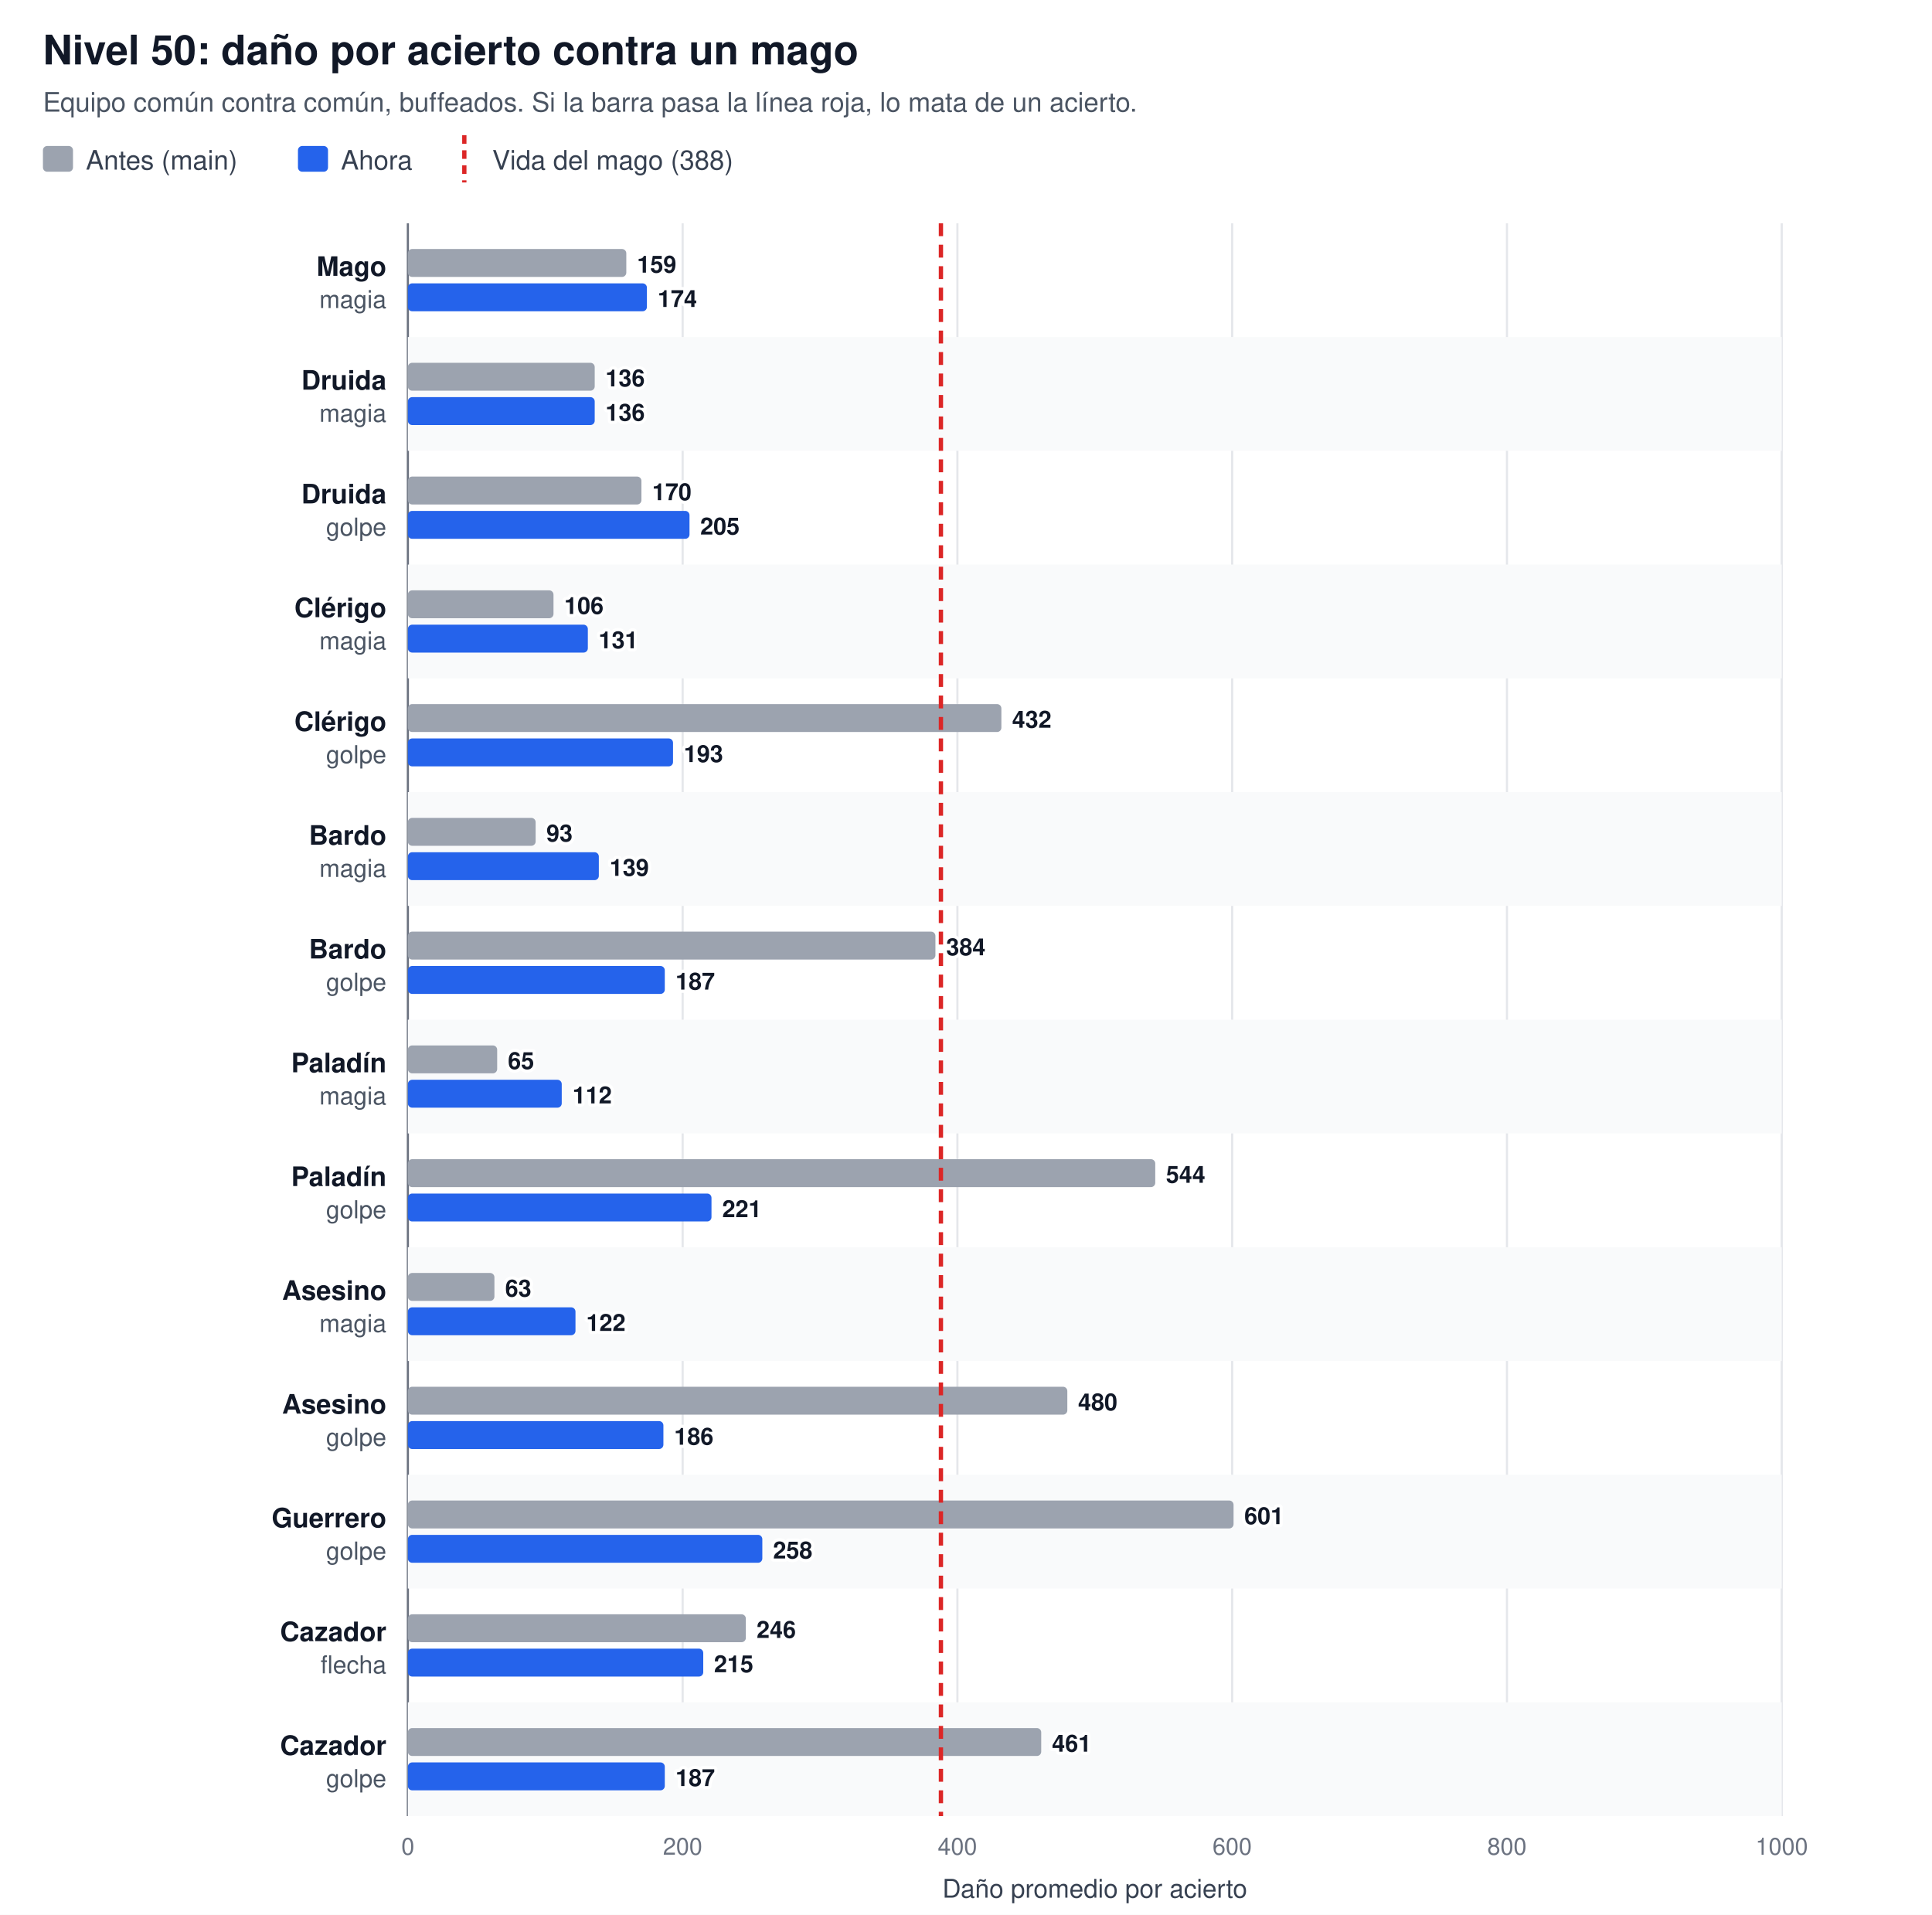
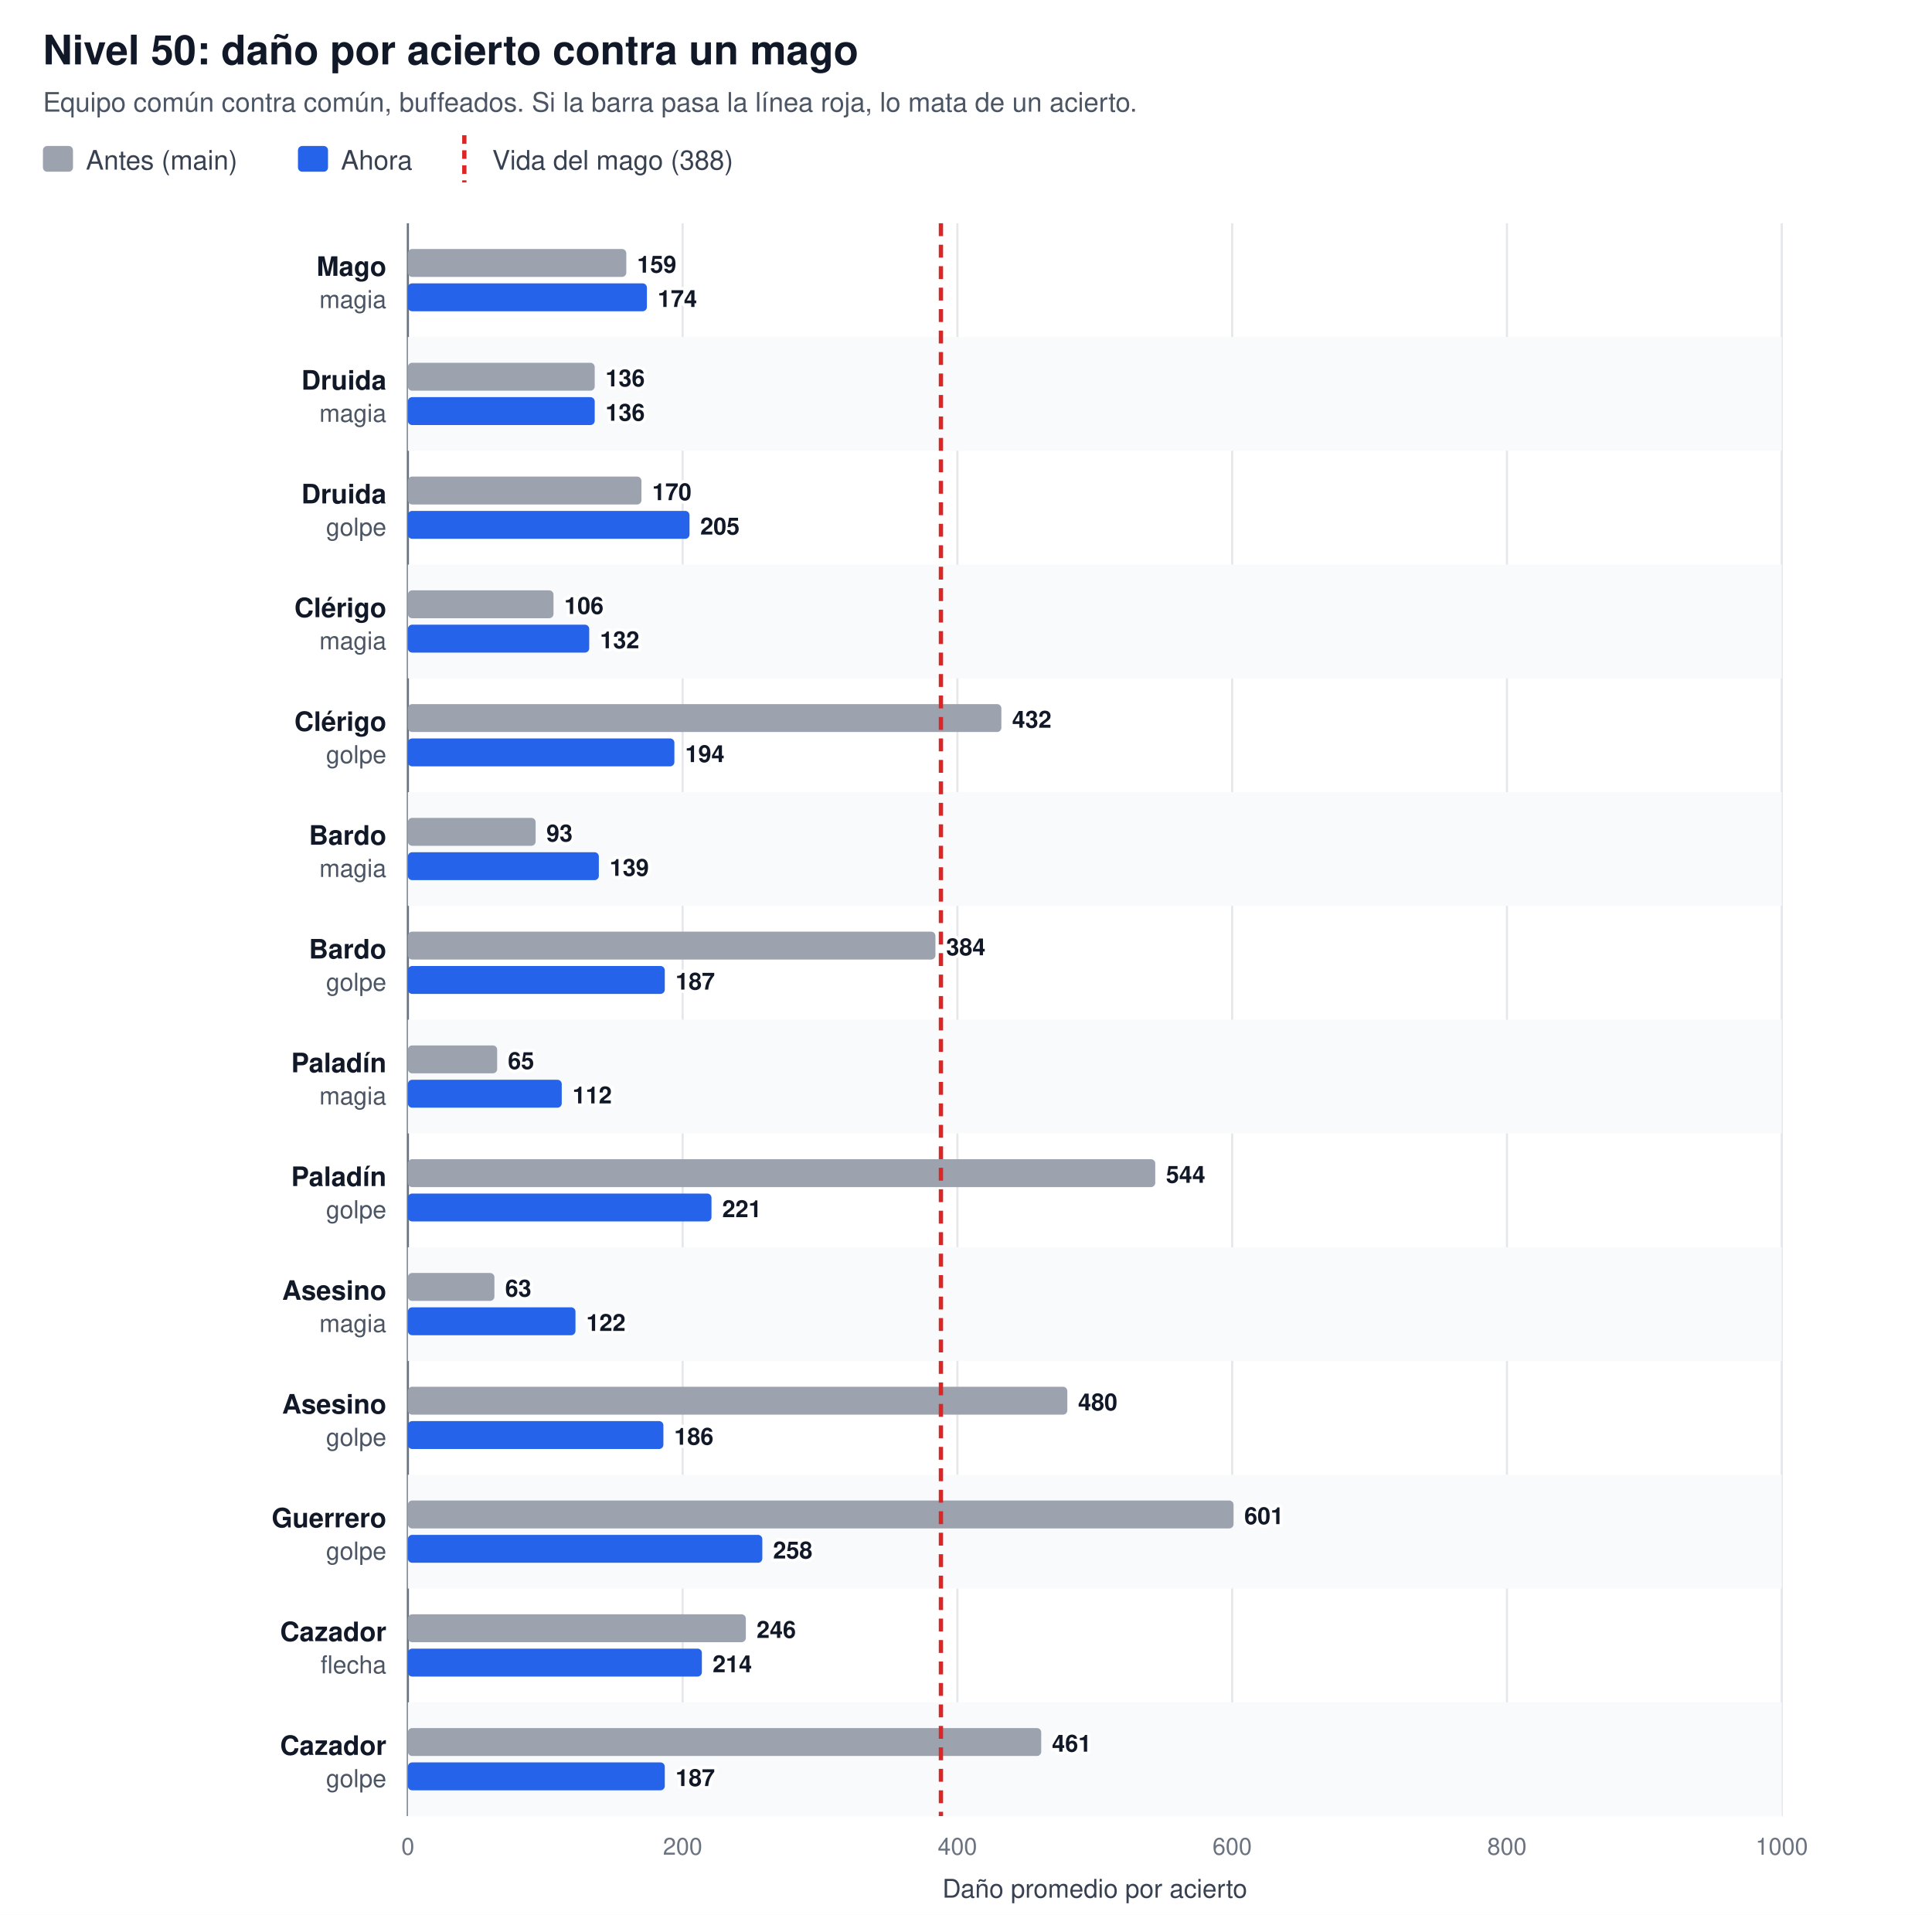
<svg xmlns="http://www.w3.org/2000/svg" width="900" height="892" viewBox="0 0 900 892" font-family="Helvetica, Arial, sans-serif">
  <rect width="100%" height="100%" fill="#ffffff" />
  <text x="20" y="30" font-size="19" font-weight="700" fill="#111827">Nivel 50: daño por acierto contra un mago</text>
  <text x="20" y="52" font-size="12.5" fill="#4b5563">Equipo común contra común, buffeados. Si la barra pasa la línea roja, lo mata de un acierto.</text>
  <rect x="20" y="68" width="14" height="12" fill="#9ca3af" rx="2" />
  <text x="40" y="79" font-size="12.5" fill="#374151">Antes (main)</text>
  <rect x="138.8" y="68" width="14" height="12" fill="#2563eb" rx="2" />
  <text x="158.8" y="79" font-size="12.5" fill="#374151">Ahora</text>
  <line x1="216.3" y1="63" x2="216.3" y2="85" stroke="#dc2626" stroke-width="2" stroke-dasharray="4 3" />
  <text x="229.3" y="79" font-size="12.5" fill="#374151">Vida del mago (388)</text>
  <line x1="190" y1="104" x2="190" y2="846" stroke="#6b7280" stroke-width="1" />
  <text x="190" y="864" font-size="11" text-anchor="middle" fill="#6b7280">0</text>
  <line x1="318" y1="104" x2="318" y2="846" stroke="#e5e7eb" stroke-width="1" />
  <text x="318" y="864" font-size="11" text-anchor="middle" fill="#6b7280">200</text>
  <line x1="446" y1="104" x2="446" y2="846" stroke="#e5e7eb" stroke-width="1" />
  <text x="446" y="864" font-size="11" text-anchor="middle" fill="#6b7280">400</text>
  <line x1="574" y1="104" x2="574" y2="846" stroke="#e5e7eb" stroke-width="1" />
  <text x="574" y="864" font-size="11" text-anchor="middle" fill="#6b7280">600</text>
  <line x1="702" y1="104" x2="702" y2="846" stroke="#e5e7eb" stroke-width="1" />
  <text x="702" y="864" font-size="11" text-anchor="middle" fill="#6b7280">800</text>
  <line x1="830" y1="104" x2="830" y2="846" stroke="#e5e7eb" stroke-width="1" />
  <text x="830" y="864" font-size="11" text-anchor="middle" fill="#6b7280">1000</text>
  <text x="510" y="884" font-size="12" text-anchor="middle" fill="#374151">Daño promedio por acierto</text>
  <text x="180" y="128.5" font-size="12.5" font-weight="600" text-anchor="end" fill="#111827">Mago</text>
  <text x="180" y="143.5" font-size="11.5" text-anchor="end" fill="#4b5563">magia</text>
  <rect x="190" y="116" width="101.76" height="13" fill="#9ca3af" rx="2" />
  <rect x="190" y="132" width="111.36" height="13" fill="#2563eb" rx="2" />
  <text x="296.76" y="127" font-size="11" font-weight="600" fill="#111827" paint-order="stroke" stroke="#ffffff" stroke-width="3" stroke-linejoin="round">159</text>
  <text x="306.36" y="143" font-size="11" font-weight="600" fill="#111827" paint-order="stroke" stroke="#ffffff" stroke-width="3" stroke-linejoin="round">174</text>
  <rect x="190" y="157" width="640" height="53" fill="#f9fafb" />
  <text x="180" y="181.5" font-size="12.5" font-weight="600" text-anchor="end" fill="#111827">Druida</text>
  <text x="180" y="196.5" font-size="11.5" text-anchor="end" fill="#4b5563">magia</text>
  <rect x="190" y="169" width="87.04" height="13" fill="#9ca3af" rx="2" />
  <rect x="190" y="185" width="87.04" height="13" fill="#2563eb" rx="2" />
  <text x="282.04" y="180" font-size="11" font-weight="600" fill="#111827" paint-order="stroke" stroke="#ffffff" stroke-width="3" stroke-linejoin="round">136</text>
  <text x="282.04" y="196" font-size="11" font-weight="600" fill="#111827" paint-order="stroke" stroke="#ffffff" stroke-width="3" stroke-linejoin="round">136</text>
  <text x="180" y="234.5" font-size="12.5" font-weight="600" text-anchor="end" fill="#111827">Druida</text>
  <text x="180" y="249.5" font-size="11.5" text-anchor="end" fill="#4b5563">golpe</text>
  <rect x="190" y="222" width="108.8" height="13" fill="#9ca3af" rx="2" />
  <rect x="190" y="238" width="131.2" height="13" fill="#2563eb" rx="2" />
  <text x="303.8" y="233" font-size="11" font-weight="600" fill="#111827" paint-order="stroke" stroke="#ffffff" stroke-width="3" stroke-linejoin="round">170</text>
  <text x="326.2" y="249" font-size="11" font-weight="600" fill="#111827" paint-order="stroke" stroke="#ffffff" stroke-width="3" stroke-linejoin="round">205</text>
  <rect x="190" y="263" width="640" height="53" fill="#f9fafb" />
  <text x="180" y="287.5" font-size="12.5" font-weight="600" text-anchor="end" fill="#111827">Clérigo</text>
  <text x="180" y="302.5" font-size="11.5" text-anchor="end" fill="#4b5563">magia</text>
  <rect x="190" y="275" width="67.84" height="13" fill="#9ca3af" rx="2" />
-   <rect x="190" y="291" width="83.84" height="13" fill="#2563eb" rx="2" />
+   <rect x="190" y="291" width="84.48" height="13" fill="#2563eb" rx="2" />
  <text x="262.84" y="286" font-size="11" font-weight="600" fill="#111827" paint-order="stroke" stroke="#ffffff" stroke-width="3" stroke-linejoin="round">106</text>
-   <text x="278.84" y="302" font-size="11" font-weight="600" fill="#111827" paint-order="stroke" stroke="#ffffff" stroke-width="3" stroke-linejoin="round">131</text>
+   <text x="279.48" y="302" font-size="11" font-weight="600" fill="#111827" paint-order="stroke" stroke="#ffffff" stroke-width="3" stroke-linejoin="round">132</text>
  <text x="180" y="340.5" font-size="12.5" font-weight="600" text-anchor="end" fill="#111827">Clérigo</text>
  <text x="180" y="355.5" font-size="11.5" text-anchor="end" fill="#4b5563">golpe</text>
  <rect x="190" y="328" width="276.48" height="13" fill="#9ca3af" rx="2" />
-   <rect x="190" y="344" width="123.52" height="13" fill="#2563eb" rx="2" />
+   <rect x="190" y="344" width="124.16" height="13" fill="#2563eb" rx="2" />
  <text x="471.48" y="339" font-size="11" font-weight="600" fill="#111827" paint-order="stroke" stroke="#ffffff" stroke-width="3" stroke-linejoin="round">432</text>
-   <text x="318.52" y="355" font-size="11" font-weight="600" fill="#111827" paint-order="stroke" stroke="#ffffff" stroke-width="3" stroke-linejoin="round">193</text>
+   <text x="319.16" y="355" font-size="11" font-weight="600" fill="#111827" paint-order="stroke" stroke="#ffffff" stroke-width="3" stroke-linejoin="round">194</text>
  <rect x="190" y="369" width="640" height="53" fill="#f9fafb" />
  <text x="180" y="393.5" font-size="12.5" font-weight="600" text-anchor="end" fill="#111827">Bardo</text>
  <text x="180" y="408.5" font-size="11.5" text-anchor="end" fill="#4b5563">magia</text>
  <rect x="190" y="381" width="59.52" height="13" fill="#9ca3af" rx="2" />
  <rect x="190" y="397" width="88.96" height="13" fill="#2563eb" rx="2" />
  <text x="254.52" y="392" font-size="11" font-weight="600" fill="#111827" paint-order="stroke" stroke="#ffffff" stroke-width="3" stroke-linejoin="round">93</text>
  <text x="283.96" y="408" font-size="11" font-weight="600" fill="#111827" paint-order="stroke" stroke="#ffffff" stroke-width="3" stroke-linejoin="round">139</text>
  <text x="180" y="446.5" font-size="12.5" font-weight="600" text-anchor="end" fill="#111827">Bardo</text>
  <text x="180" y="461.5" font-size="11.5" text-anchor="end" fill="#4b5563">golpe</text>
  <rect x="190" y="434" width="245.76" height="13" fill="#9ca3af" rx="2" />
  <rect x="190" y="450" width="119.68" height="13" fill="#2563eb" rx="2" />
  <text x="440.76" y="445" font-size="11" font-weight="600" fill="#111827" paint-order="stroke" stroke="#ffffff" stroke-width="3" stroke-linejoin="round">384</text>
  <text x="314.68" y="461" font-size="11" font-weight="600" fill="#111827" paint-order="stroke" stroke="#ffffff" stroke-width="3" stroke-linejoin="round">187</text>
  <rect x="190" y="475" width="640" height="53" fill="#f9fafb" />
  <text x="180" y="499.5" font-size="12.5" font-weight="600" text-anchor="end" fill="#111827">Paladín</text>
  <text x="180" y="514.5" font-size="11.5" text-anchor="end" fill="#4b5563">magia</text>
  <rect x="190" y="487" width="41.6" height="13" fill="#9ca3af" rx="2" />
  <rect x="190" y="503" width="71.68" height="13" fill="#2563eb" rx="2" />
  <text x="236.6" y="498" font-size="11" font-weight="600" fill="#111827" paint-order="stroke" stroke="#ffffff" stroke-width="3" stroke-linejoin="round">65</text>
  <text x="266.68" y="514" font-size="11" font-weight="600" fill="#111827" paint-order="stroke" stroke="#ffffff" stroke-width="3" stroke-linejoin="round">112</text>
  <text x="180" y="552.5" font-size="12.5" font-weight="600" text-anchor="end" fill="#111827">Paladín</text>
  <text x="180" y="567.5" font-size="11.5" text-anchor="end" fill="#4b5563">golpe</text>
  <rect x="190" y="540" width="348.16" height="13" fill="#9ca3af" rx="2" />
  <rect x="190" y="556" width="141.44" height="13" fill="#2563eb" rx="2" />
  <text x="543.16" y="551" font-size="11" font-weight="600" fill="#111827" paint-order="stroke" stroke="#ffffff" stroke-width="3" stroke-linejoin="round">544</text>
  <text x="336.44" y="567" font-size="11" font-weight="600" fill="#111827" paint-order="stroke" stroke="#ffffff" stroke-width="3" stroke-linejoin="round">221</text>
  <rect x="190" y="581" width="640" height="53" fill="#f9fafb" />
  <text x="180" y="605.5" font-size="12.5" font-weight="600" text-anchor="end" fill="#111827">Asesino</text>
  <text x="180" y="620.5" font-size="11.5" text-anchor="end" fill="#4b5563">magia</text>
  <rect x="190" y="593" width="40.32" height="13" fill="#9ca3af" rx="2" />
  <rect x="190" y="609" width="78.08" height="13" fill="#2563eb" rx="2" />
  <text x="235.32" y="604" font-size="11" font-weight="600" fill="#111827" paint-order="stroke" stroke="#ffffff" stroke-width="3" stroke-linejoin="round">63</text>
  <text x="273.08" y="620" font-size="11" font-weight="600" fill="#111827" paint-order="stroke" stroke="#ffffff" stroke-width="3" stroke-linejoin="round">122</text>
  <text x="180" y="658.5" font-size="12.5" font-weight="600" text-anchor="end" fill="#111827">Asesino</text>
  <text x="180" y="673.5" font-size="11.5" text-anchor="end" fill="#4b5563">golpe</text>
  <rect x="190" y="646" width="307.2" height="13" fill="#9ca3af" rx="2" />
  <rect x="190" y="662" width="119.04" height="13" fill="#2563eb" rx="2" />
  <text x="502.2" y="657" font-size="11" font-weight="600" fill="#111827" paint-order="stroke" stroke="#ffffff" stroke-width="3" stroke-linejoin="round">480</text>
  <text x="314.04" y="673" font-size="11" font-weight="600" fill="#111827" paint-order="stroke" stroke="#ffffff" stroke-width="3" stroke-linejoin="round">186</text>
  <rect x="190" y="687" width="640" height="53" fill="#f9fafb" />
  <text x="180" y="711.5" font-size="12.5" font-weight="600" text-anchor="end" fill="#111827">Guerrero</text>
  <text x="180" y="726.5" font-size="11.5" text-anchor="end" fill="#4b5563">golpe</text>
  <rect x="190" y="699" width="384.64" height="13" fill="#9ca3af" rx="2" />
  <rect x="190" y="715" width="165.12" height="13" fill="#2563eb" rx="2" />
  <text x="579.64" y="710" font-size="11" font-weight="600" fill="#111827" paint-order="stroke" stroke="#ffffff" stroke-width="3" stroke-linejoin="round">601</text>
  <text x="360.12" y="726" font-size="11" font-weight="600" fill="#111827" paint-order="stroke" stroke="#ffffff" stroke-width="3" stroke-linejoin="round">258</text>
  <text x="180" y="764.5" font-size="12.5" font-weight="600" text-anchor="end" fill="#111827">Cazador</text>
  <text x="180" y="779.5" font-size="11.5" text-anchor="end" fill="#4b5563">flecha</text>
  <rect x="190" y="752" width="157.44" height="13" fill="#9ca3af" rx="2" />
-   <rect x="190" y="768" width="137.6" height="13" fill="#2563eb" rx="2" />
+   <rect x="190" y="768" width="136.96" height="13" fill="#2563eb" rx="2" />
  <text x="352.44" y="763" font-size="11" font-weight="600" fill="#111827" paint-order="stroke" stroke="#ffffff" stroke-width="3" stroke-linejoin="round">246</text>
-   <text x="332.6" y="779" font-size="11" font-weight="600" fill="#111827" paint-order="stroke" stroke="#ffffff" stroke-width="3" stroke-linejoin="round">215</text>
+   <text x="331.96" y="779" font-size="11" font-weight="600" fill="#111827" paint-order="stroke" stroke="#ffffff" stroke-width="3" stroke-linejoin="round">214</text>
  <rect x="190" y="793" width="640" height="53" fill="#f9fafb" />
  <text x="180" y="817.5" font-size="12.5" font-weight="600" text-anchor="end" fill="#111827">Cazador</text>
  <text x="180" y="832.5" font-size="11.5" text-anchor="end" fill="#4b5563">golpe</text>
  <rect x="190" y="805" width="295.04" height="13" fill="#9ca3af" rx="2" />
  <rect x="190" y="821" width="119.68" height="13" fill="#2563eb" rx="2" />
  <text x="490.04" y="816" font-size="11" font-weight="600" fill="#111827" paint-order="stroke" stroke="#ffffff" stroke-width="3" stroke-linejoin="round">461</text>
  <text x="314.68" y="832" font-size="11" font-weight="600" fill="#111827" paint-order="stroke" stroke="#ffffff" stroke-width="3" stroke-linejoin="round">187</text>
  <line x1="438.32" y1="104" x2="438.32" y2="846" stroke="#dc2626" stroke-width="2" stroke-dasharray="6 4" />
</svg>
